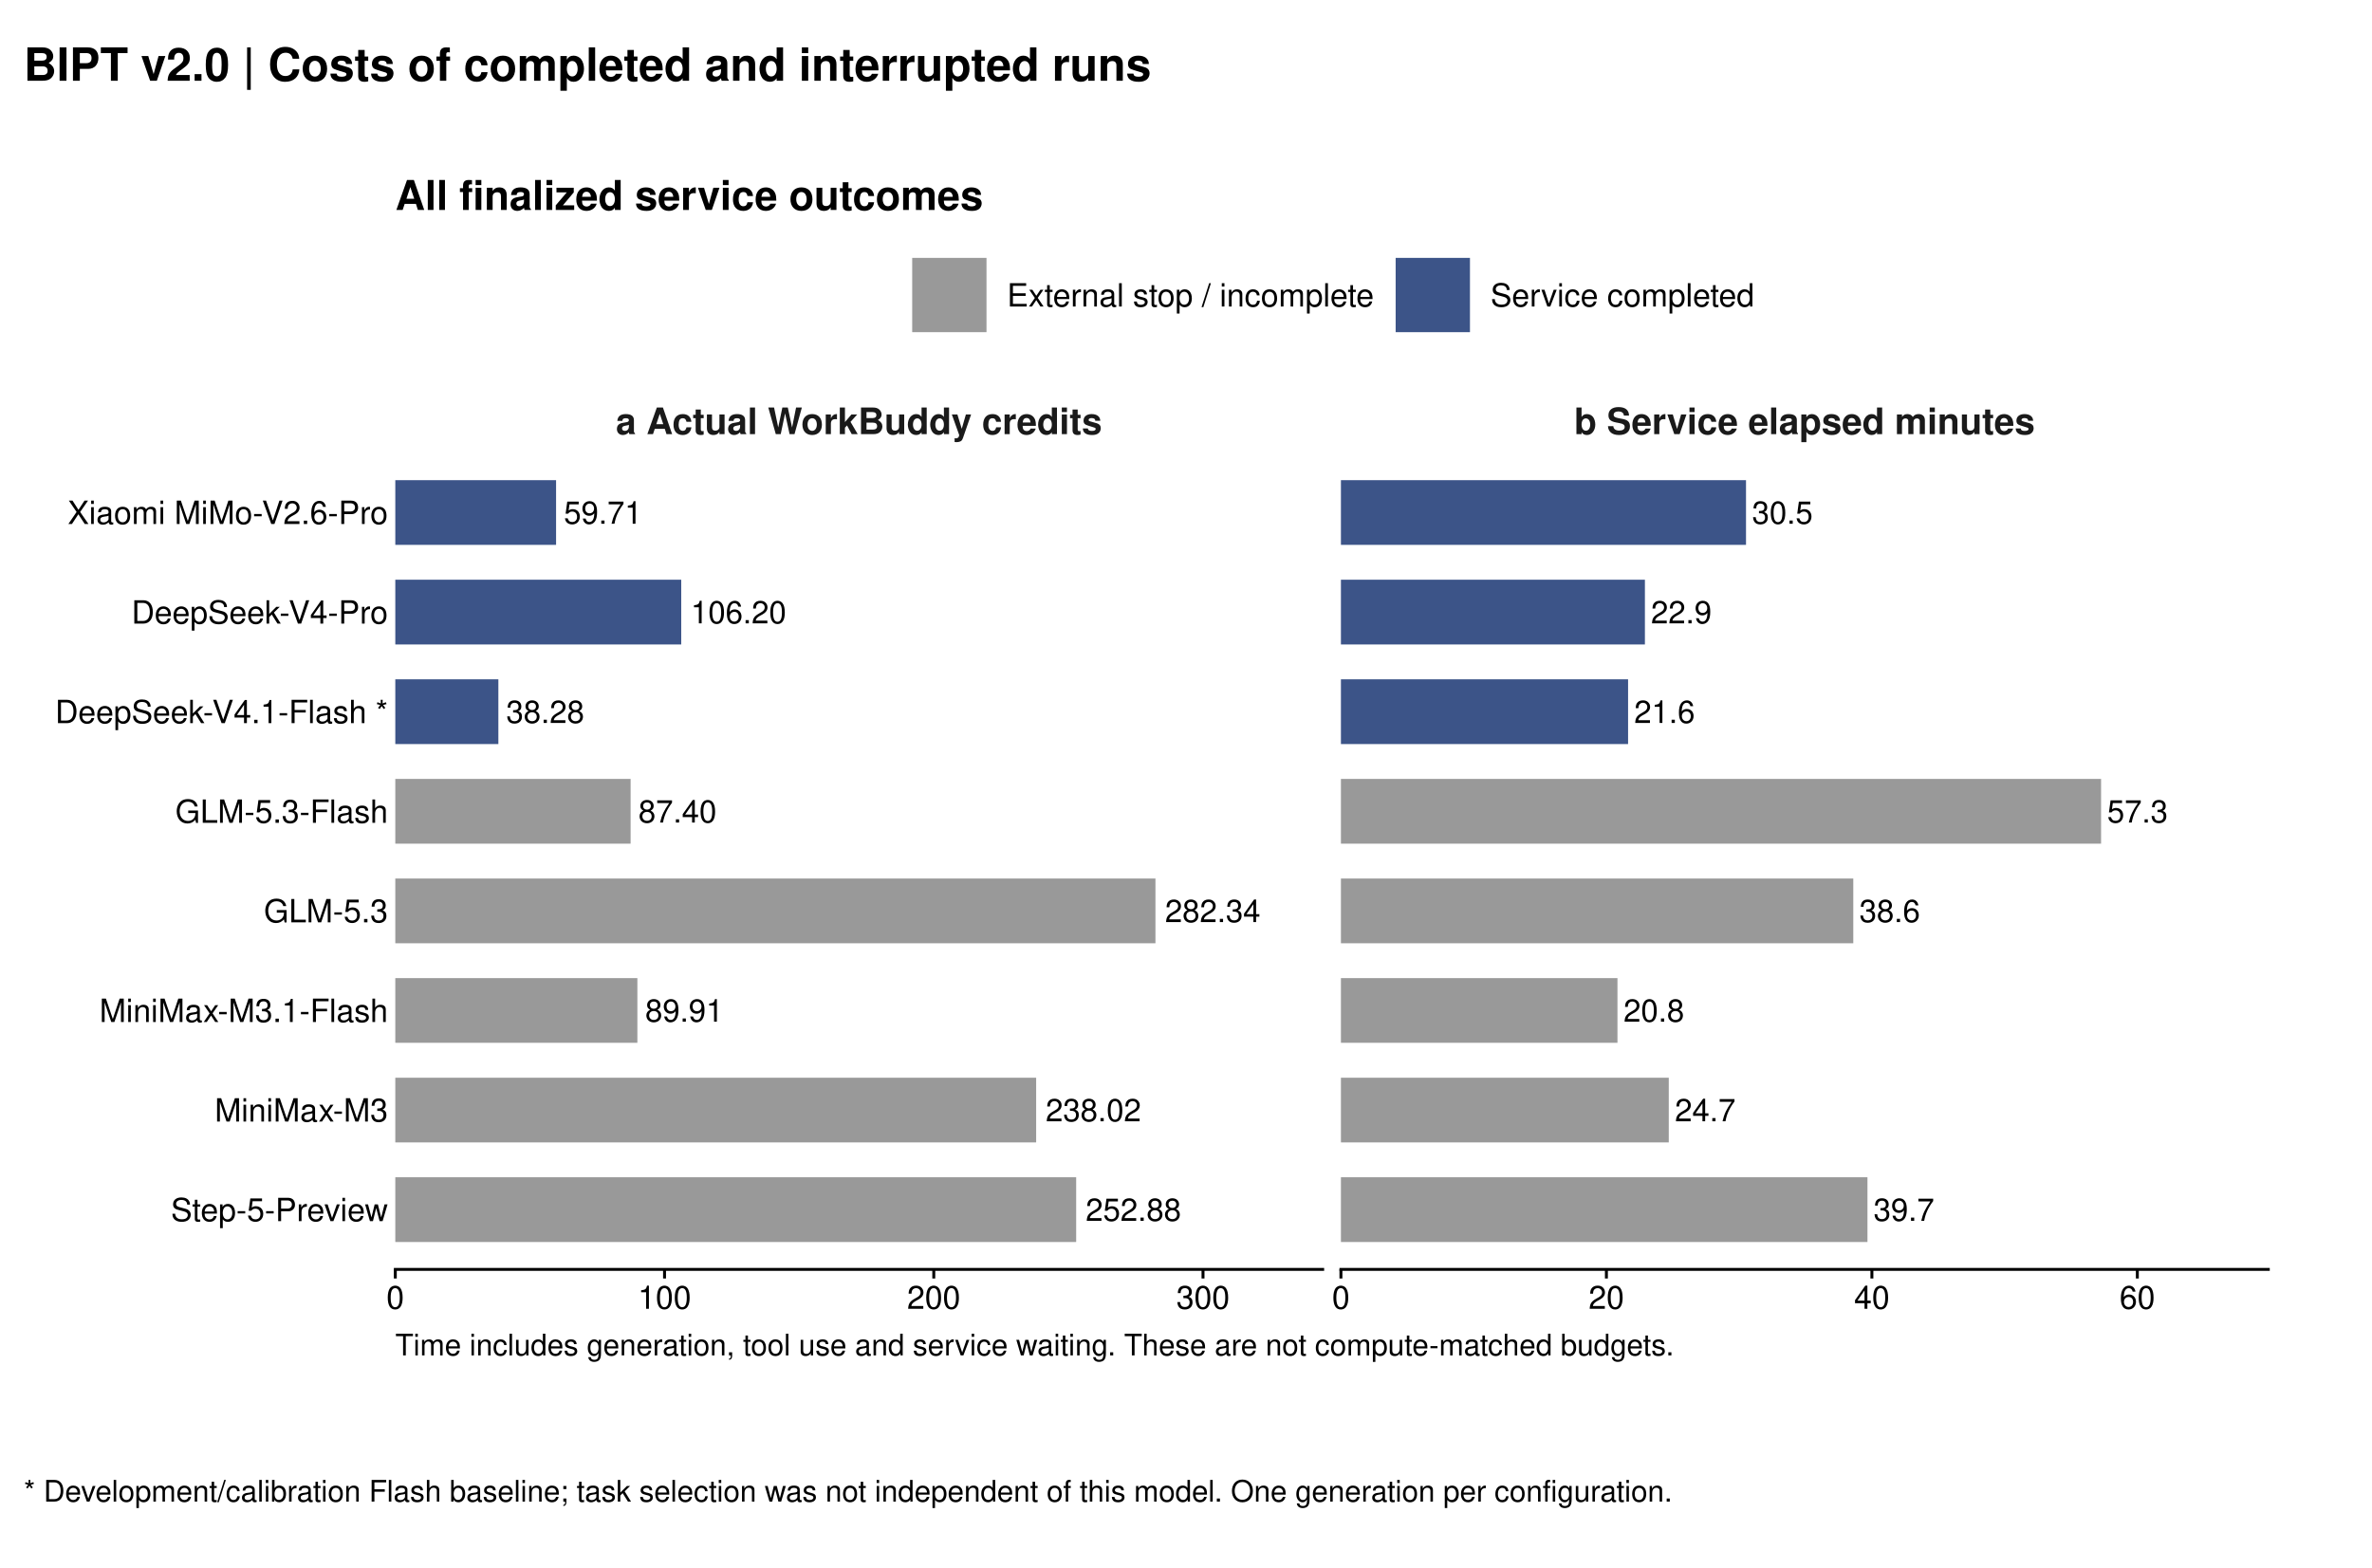
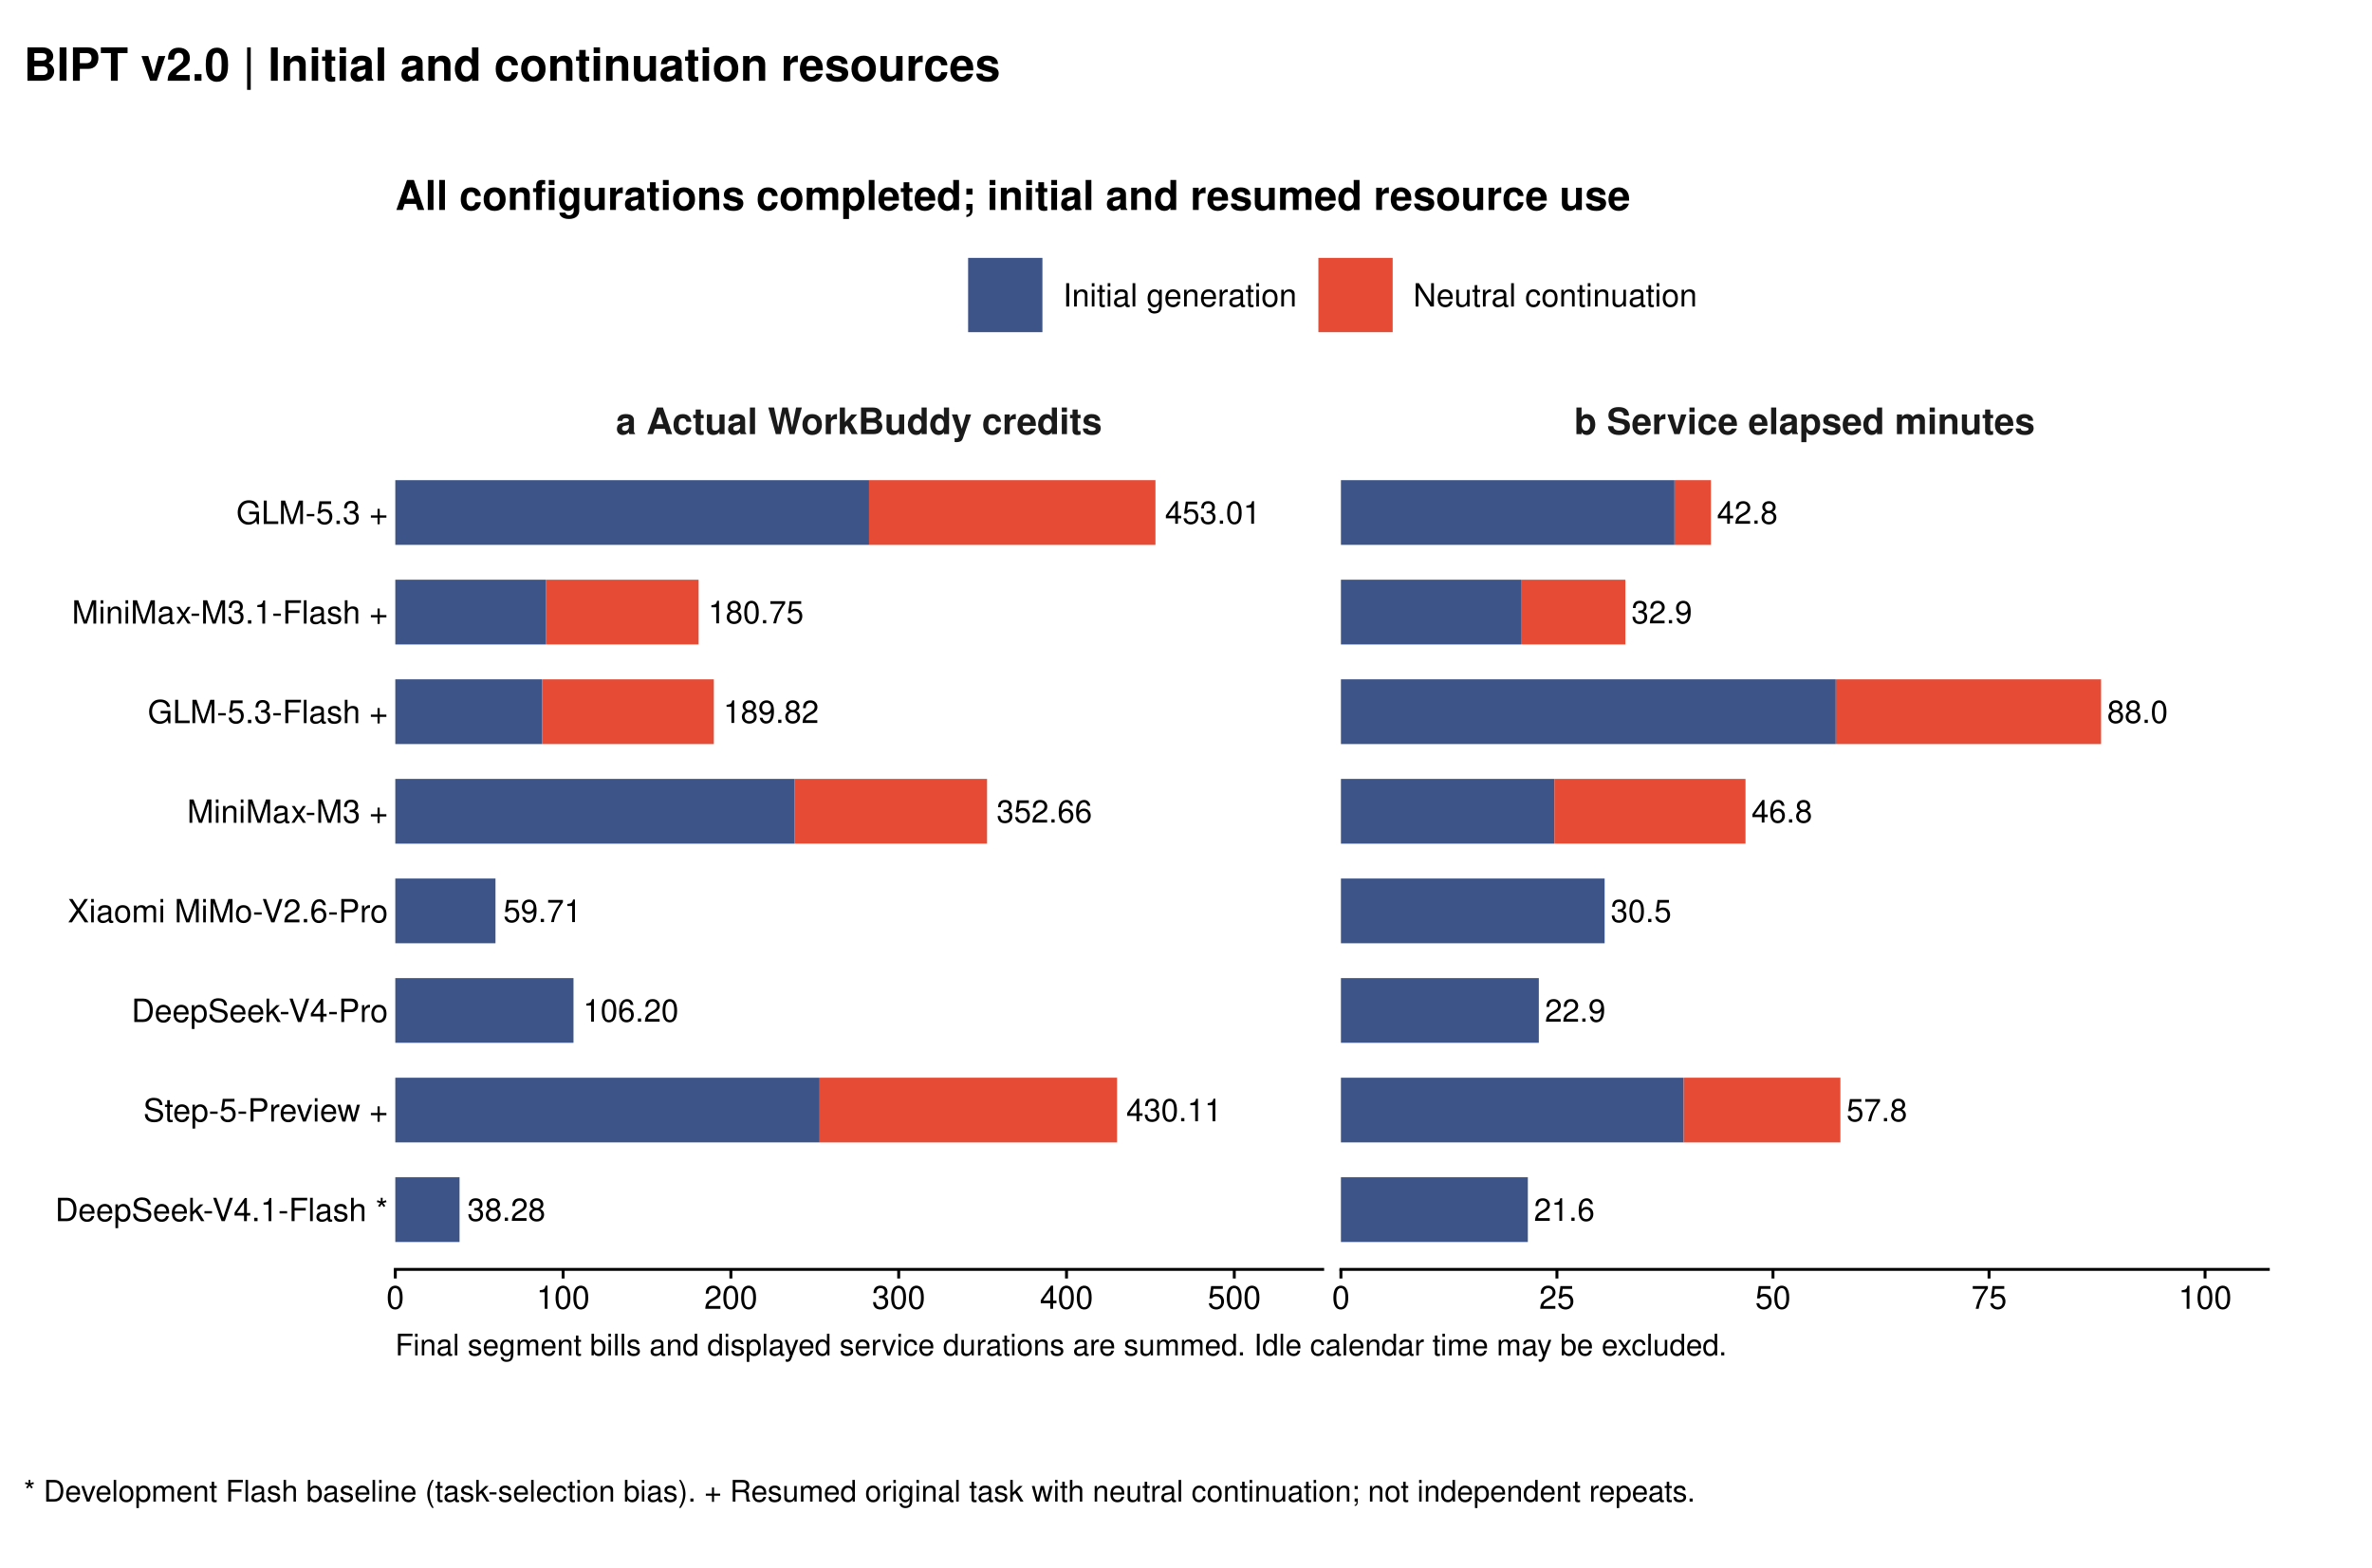
<svg xmlns="http://www.w3.org/2000/svg" width="518.74pt" height="342.99pt" viewBox="0 0 518.74 342.99">
  <g class="svglite">
    <defs>
      <style type="text/css">
    .svglite line, .svglite polyline, .svglite polygon, .svglite path, .svglite rect, .svglite circle {
      fill: none;
      stroke: #000000;
      stroke-linecap: round;
      stroke-linejoin: round;
      stroke-miterlimit: 10.00;
    }
    .svglite text {
      white-space: pre;
    }
    .svglite g.glyphgroup path {
      fill: inherit;
      stroke: none;
    }
  </style>
    </defs>
    <rect width="100%" height="100%" style="stroke: none; fill: #FFFFFF;" />
    <defs>
      <clipPath id="cpMC4wMHw1MTguNzR8MC4wMHwzNDIuOTk=">
        <rect x="0.00" y="0.00" width="518.74" height="342.99" />
      </clipPath>
    </defs>
    <g clip-path="url(#cpMC4wMHw1MTguNzR8MC4wMHwzNDIuOTk=)">
-       <text x="5.19" y="17.66" style="font-size: 10.00px; font-weight: bold; font-family: &quot;Helvetica&quot;;" textLength="246.77px" lengthAdjust="spacingAndGlyphs">BIPT v2.0 | Costs of completed and interrupted runs</text>
+       <text x="5.19" y="17.66" style="font-size: 10.00px; font-weight: bold; font-family: &quot;Helvetica&quot;;" textLength="213.45px" lengthAdjust="spacingAndGlyphs">BIPT v2.0 | Initial and continuation resources</text>
    </g>
    <defs>
      <clipPath id="cpMC4wMHw1MTguNzR8MjguMTF8MzA5LjI2">
        <rect x="0.00" y="28.11" width="518.74" height="281.14" />
      </clipPath>
    </defs>
    <g clip-path="url(#cpMC4wMHw1MTguNzR8MjguMTF8MzA5LjI2)">
-       <rect x="0.00" y="28.11" width="518.74" height="281.14" style="stroke-width: 0.78; stroke: #FFFFFF; fill: #FFFFFF;" />
+       <rect x="-0" y="28.11" width="518.74" height="281.14" style="stroke-width: 0.78; stroke: #FFFFFF; fill: #FFFFFF;" />
    </g>
    <g clip-path="url(#cpMC4wMHw1MTguNzR8MC4wMHwzNDIuOTk=)">
</g>
    <defs>
      <clipPath id="cpODYuNDV8Mjg5LjI2fDk5LjA0fDI3Ny42Nw==">
        <rect x="86.45" y="99.04" width="202.81" height="178.63" />
      </clipPath>
    </defs>
    <g clip-path="url(#cpODYuNDV8Mjg5LjI2fDk5LjA0fDI3Ny42Nw==)">
      <rect x="86.45" y="99.04" width="202.81" height="178.63" style="stroke-width: 0.78; stroke: none; fill: #FFFFFF;" />
-       <rect x="86.45" y="105.03" width="35.16" height="14.16" style="stroke-width: 0.78; stroke: none; stroke-linecap: butt; stroke-linejoin: miter; fill: #3C5488;" />
-       <rect x="86.45" y="126.81" width="62.53" height="14.16" style="stroke-width: 0.78; stroke: none; stroke-linecap: butt; stroke-linejoin: miter; fill: #3C5488;" />
-       <rect x="86.45" y="148.60" width="22.54" height="14.16" style="stroke-width: 0.78; stroke: none; stroke-linecap: butt; stroke-linejoin: miter; fill: #3C5488;" />
-       <rect x="86.45" y="170.38" width="51.46" height="14.16" style="stroke-width: 0.78; stroke: none; stroke-linecap: butt; stroke-linejoin: miter; fill: #999999;" />
-       <rect x="86.45" y="192.17" width="166.24" height="14.16" style="stroke-width: 0.78; stroke: none; stroke-linecap: butt; stroke-linejoin: miter; fill: #999999;" />
-       <rect x="86.45" y="213.95" width="52.94" height="14.16" style="stroke-width: 0.78; stroke: none; stroke-linecap: butt; stroke-linejoin: miter; fill: #999999;" />
-       <rect x="86.45" y="235.74" width="140.15" height="14.16" style="stroke-width: 0.78; stroke: none; stroke-linecap: butt; stroke-linejoin: miter; fill: #999999;" />
-       <rect x="86.45" y="257.52" width="148.90" height="14.16" style="stroke-width: 0.78; stroke: none; stroke-linecap: butt; stroke-linejoin: miter; fill: #999999;" />
-       <text x="123.31" y="114.56" style="font-size: 6.83px; font-family: &quot;Helvetica&quot;;" textLength="17.08px" lengthAdjust="spacingAndGlyphs">59.71</text>
-       <text x="151.07" y="136.35" style="font-size: 6.83px; font-family: &quot;Helvetica&quot;;" textLength="20.88px" lengthAdjust="spacingAndGlyphs">106.20</text>
-       <text x="110.70" y="158.13" style="font-size: 6.83px; font-family: &quot;Helvetica&quot;;" textLength="17.08px" lengthAdjust="spacingAndGlyphs">38.28</text>
-       <text x="139.62" y="179.92" style="font-size: 6.83px; font-family: &quot;Helvetica&quot;;" textLength="17.08px" lengthAdjust="spacingAndGlyphs">87.40</text>
-       <text x="254.78" y="201.70" style="font-size: 6.83px; font-family: &quot;Helvetica&quot;;" textLength="20.88px" lengthAdjust="spacingAndGlyphs">282.34</text>
-       <text x="141.10" y="223.48" style="font-size: 6.83px; font-family: &quot;Helvetica&quot;;" textLength="17.08px" lengthAdjust="spacingAndGlyphs">89.91</text>
-       <text x="228.68" y="245.27" style="font-size: 6.83px; font-family: &quot;Helvetica&quot;;" textLength="20.88px" lengthAdjust="spacingAndGlyphs">238.02</text>
-       <text x="237.43" y="267.05" style="font-size: 6.83px; font-family: &quot;Helvetica&quot;;" textLength="20.88px" lengthAdjust="spacingAndGlyphs">252.88</text>
+       <rect x="86.45" y="105.03" width="103.61" height="14.16" style="stroke-width: 0.78; stroke: none; stroke-linecap: butt; stroke-linejoin: miter; fill: #3C5488;" />
+       <rect x="190.06" y="105.03" width="62.63" height="14.16" style="stroke-width: 0.78; stroke: none; stroke-linecap: butt; stroke-linejoin: miter; fill: #E64B35;" />
+       <rect x="86.45" y="126.81" width="32.99" height="14.16" style="stroke-width: 0.78; stroke: none; stroke-linecap: butt; stroke-linejoin: miter; fill: #3C5488;" />
+       <rect x="119.44" y="126.81" width="33.34" height="14.16" style="stroke-width: 0.78; stroke: none; stroke-linecap: butt; stroke-linejoin: miter; fill: #E64B35;" />
+       <rect x="86.45" y="148.60" width="32.07" height="14.16" style="stroke-width: 0.78; stroke: none; stroke-linecap: butt; stroke-linejoin: miter; fill: #3C5488;" />
+       <rect x="118.52" y="148.60" width="37.59" height="14.16" style="stroke-width: 0.78; stroke: none; stroke-linecap: butt; stroke-linejoin: miter; fill: #E64B35;" />
+       <rect x="86.45" y="170.38" width="87.35" height="14.16" style="stroke-width: 0.78; stroke: none; stroke-linecap: butt; stroke-linejoin: miter; fill: #3C5488;" />
+       <rect x="173.79" y="170.38" width="42.07" height="14.16" style="stroke-width: 0.78; stroke: none; stroke-linecap: butt; stroke-linejoin: miter; fill: #E64B35;" />
+       <rect x="86.45" y="192.17" width="21.91" height="14.16" style="stroke-width: 0.78; stroke: none; stroke-linecap: butt; stroke-linejoin: miter; fill: #3C5488;" />
+       <rect x="108.36" y="192.17" width="0.00" height="14.16" style="stroke-width: 0.78; stroke: none; stroke-linecap: butt; stroke-linejoin: miter; fill: #E64B35;" />
+       <rect x="86.45" y="213.95" width="38.97" height="14.16" style="stroke-width: 0.78; stroke: none; stroke-linecap: butt; stroke-linejoin: miter; fill: #3C5488;" />
+       <rect x="125.42" y="213.95" width="0.00" height="14.16" style="stroke-width: 0.78; stroke: none; stroke-linecap: butt; stroke-linejoin: miter; fill: #E64B35;" />
+       <rect x="86.45" y="235.74" width="92.80" height="14.16" style="stroke-width: 0.78; stroke: none; stroke-linecap: butt; stroke-linejoin: miter; fill: #3C5488;" />
+       <rect x="179.25" y="235.74" width="65.04" height="14.16" style="stroke-width: 0.78; stroke: none; stroke-linecap: butt; stroke-linejoin: miter; fill: #E64B35;" />
+       <rect x="86.45" y="257.52" width="14.05" height="14.16" style="stroke-width: 0.78; stroke: none; stroke-linecap: butt; stroke-linejoin: miter; fill: #3C5488;" />
+       <rect x="100.50" y="257.52" width="0.00" height="14.16" style="stroke-width: 0.78; stroke: none; stroke-linecap: butt; stroke-linejoin: miter; fill: #E64B35;" />
+       <text x="102.20" y="267.05" style="font-size: 6.83px; font-family: &quot;Helvetica&quot;;" textLength="17.08px" lengthAdjust="spacingAndGlyphs">38.28</text>
+       <text x="246.32" y="245.27" style="font-size: 6.83px; font-family: &quot;Helvetica&quot;;" textLength="20.38px" lengthAdjust="spacingAndGlyphs">430.11</text>
+       <text x="127.51" y="223.48" style="font-size: 6.83px; font-family: &quot;Helvetica&quot;;" textLength="20.88px" lengthAdjust="spacingAndGlyphs">106.20</text>
+       <text x="110.07" y="201.70" style="font-size: 6.83px; font-family: &quot;Helvetica&quot;;" textLength="17.08px" lengthAdjust="spacingAndGlyphs">59.71</text>
+       <text x="217.95" y="179.92" style="font-size: 6.83px; font-family: &quot;Helvetica&quot;;" textLength="20.88px" lengthAdjust="spacingAndGlyphs">352.66</text>
+       <text x="158.19" y="158.13" style="font-size: 6.83px; font-family: &quot;Helvetica&quot;;" textLength="20.88px" lengthAdjust="spacingAndGlyphs">189.82</text>
+       <text x="154.87" y="136.35" style="font-size: 6.83px; font-family: &quot;Helvetica&quot;;" textLength="20.88px" lengthAdjust="spacingAndGlyphs">180.75</text>
+       <text x="254.78" y="114.56" style="font-size: 6.83px; font-family: &quot;Helvetica&quot;;" textLength="20.88px" lengthAdjust="spacingAndGlyphs">453.01</text>
    </g>
    <g clip-path="url(#cpMC4wMHw1MTguNzR8MC4wMHwzNDIuOTk=)">
</g>
    <defs>
      <clipPath id="cpMjkzLjI1fDQ5Ni4wNnw5OS4wNHwyNzcuNjc=">
        <rect x="293.25" y="99.04" width="202.81" height="178.63" />
      </clipPath>
    </defs>
    <g clip-path="url(#cpMjkzLjI1fDQ5Ni4wNnw5OS4wNHwyNzcuNjc=)">
      <rect x="293.25" y="99.04" width="202.81" height="178.63" style="stroke-width: 0.78; stroke: none; fill: #FFFFFF;" />
-       <rect x="293.25" y="105.03" width="88.59" height="14.16" style="stroke-width: 0.78; stroke: none; stroke-linecap: butt; stroke-linejoin: miter; fill: #3C5488;" />
-       <rect x="293.25" y="126.81" width="66.48" height="14.16" style="stroke-width: 0.78; stroke: none; stroke-linecap: butt; stroke-linejoin: miter; fill: #3C5488;" />
-       <rect x="293.25" y="148.60" width="62.80" height="14.16" style="stroke-width: 0.78; stroke: none; stroke-linecap: butt; stroke-linejoin: miter; fill: #3C5488;" />
-       <rect x="293.25" y="170.38" width="166.24" height="14.16" style="stroke-width: 0.78; stroke: none; stroke-linecap: butt; stroke-linejoin: miter; fill: #999999;" />
-       <rect x="293.25" y="192.17" width="112.05" height="14.16" style="stroke-width: 0.78; stroke: none; stroke-linecap: butt; stroke-linejoin: miter; fill: #999999;" />
-       <rect x="293.25" y="213.95" width="60.48" height="14.16" style="stroke-width: 0.78; stroke: none; stroke-linecap: butt; stroke-linejoin: miter; fill: #999999;" />
-       <rect x="293.25" y="235.74" width="71.70" height="14.16" style="stroke-width: 0.78; stroke: none; stroke-linecap: butt; stroke-linejoin: miter; fill: #999999;" />
-       <rect x="293.25" y="257.52" width="115.15" height="14.16" style="stroke-width: 0.78; stroke: none; stroke-linecap: butt; stroke-linejoin: miter; fill: #999999;" />
-       <text x="383.16" y="114.56" style="font-size: 6.83px; font-family: &quot;Helvetica&quot;;" textLength="13.28px" lengthAdjust="spacingAndGlyphs">30.5</text>
-       <text x="361.05" y="136.35" style="font-size: 6.83px; font-family: &quot;Helvetica&quot;;" textLength="13.28px" lengthAdjust="spacingAndGlyphs">22.9</text>
-       <text x="357.38" y="158.13" style="font-size: 6.83px; font-family: &quot;Helvetica&quot;;" textLength="13.28px" lengthAdjust="spacingAndGlyphs">21.6</text>
-       <text x="460.82" y="179.92" style="font-size: 6.83px; font-family: &quot;Helvetica&quot;;" textLength="13.28px" lengthAdjust="spacingAndGlyphs">57.3</text>
-       <text x="406.63" y="201.70" style="font-size: 6.83px; font-family: &quot;Helvetica&quot;;" textLength="13.28px" lengthAdjust="spacingAndGlyphs">38.6</text>
-       <text x="355.05" y="223.48" style="font-size: 6.83px; font-family: &quot;Helvetica&quot;;" textLength="13.28px" lengthAdjust="spacingAndGlyphs">20.8</text>
-       <text x="366.28" y="245.27" style="font-size: 6.83px; font-family: &quot;Helvetica&quot;;" textLength="13.28px" lengthAdjust="spacingAndGlyphs">24.7</text>
-       <text x="409.73" y="267.05" style="font-size: 6.83px; font-family: &quot;Helvetica&quot;;" textLength="13.28px" lengthAdjust="spacingAndGlyphs">39.7</text>
+       <rect x="293.25" y="105.03" width="72.95" height="14.16" style="stroke-width: 0.78; stroke: none; stroke-linecap: butt; stroke-linejoin: miter; fill: #3C5488;" />
+       <rect x="366.20" y="105.03" width="7.97" height="14.16" style="stroke-width: 0.78; stroke: none; stroke-linecap: butt; stroke-linejoin: miter; fill: #E64B35;" />
+       <rect x="293.25" y="126.81" width="39.37" height="14.16" style="stroke-width: 0.78; stroke: none; stroke-linecap: butt; stroke-linejoin: miter; fill: #3C5488;" />
+       <rect x="332.62" y="126.81" width="22.84" height="14.16" style="stroke-width: 0.78; stroke: none; stroke-linecap: butt; stroke-linejoin: miter; fill: #E64B35;" />
+       <rect x="293.25" y="148.60" width="108.22" height="14.16" style="stroke-width: 0.78; stroke: none; stroke-linecap: butt; stroke-linejoin: miter; fill: #3C5488;" />
+       <rect x="401.47" y="148.60" width="58.02" height="14.16" style="stroke-width: 0.78; stroke: none; stroke-linecap: butt; stroke-linejoin: miter; fill: #E64B35;" />
+       <rect x="293.25" y="170.38" width="46.68" height="14.16" style="stroke-width: 0.78; stroke: none; stroke-linecap: butt; stroke-linejoin: miter; fill: #3C5488;" />
+       <rect x="339.93" y="170.38" width="41.80" height="14.16" style="stroke-width: 0.78; stroke: none; stroke-linecap: butt; stroke-linejoin: miter; fill: #E64B35;" />
+       <rect x="293.25" y="192.17" width="57.67" height="14.16" style="stroke-width: 0.78; stroke: none; stroke-linecap: butt; stroke-linejoin: miter; fill: #3C5488;" />
+       <rect x="350.92" y="192.17" width="0.00" height="14.16" style="stroke-width: 0.78; stroke: none; stroke-linecap: butt; stroke-linejoin: miter; fill: #E64B35;" />
+       <rect x="293.25" y="213.95" width="43.28" height="14.16" style="stroke-width: 0.78; stroke: none; stroke-linecap: butt; stroke-linejoin: miter; fill: #3C5488;" />
+       <rect x="336.53" y="213.95" width="0.00" height="14.16" style="stroke-width: 0.78; stroke: none; stroke-linecap: butt; stroke-linejoin: miter; fill: #E64B35;" />
+       <rect x="293.25" y="235.74" width="74.96" height="14.16" style="stroke-width: 0.78; stroke: none; stroke-linecap: butt; stroke-linejoin: miter; fill: #3C5488;" />
+       <rect x="368.21" y="235.74" width="34.27" height="14.16" style="stroke-width: 0.78; stroke: none; stroke-linecap: butt; stroke-linejoin: miter; fill: #E64B35;" />
+       <rect x="293.25" y="257.52" width="40.88" height="14.16" style="stroke-width: 0.78; stroke: none; stroke-linecap: butt; stroke-linejoin: miter; fill: #3C5488;" />
+       <rect x="334.13" y="257.52" width="0.00" height="14.16" style="stroke-width: 0.78; stroke: none; stroke-linecap: butt; stroke-linejoin: miter; fill: #E64B35;" />
+       <text x="335.46" y="267.05" style="font-size: 6.83px; font-family: &quot;Helvetica&quot;;" textLength="13.28px" lengthAdjust="spacingAndGlyphs">21.6</text>
+       <text x="403.81" y="245.27" style="font-size: 6.83px; font-family: &quot;Helvetica&quot;;" textLength="13.28px" lengthAdjust="spacingAndGlyphs">57.8</text>
+       <text x="337.85" y="223.48" style="font-size: 6.83px; font-family: &quot;Helvetica&quot;;" textLength="13.28px" lengthAdjust="spacingAndGlyphs">22.9</text>
+       <text x="352.25" y="201.70" style="font-size: 6.83px; font-family: &quot;Helvetica&quot;;" textLength="13.28px" lengthAdjust="spacingAndGlyphs">30.5</text>
+       <text x="383.05" y="179.92" style="font-size: 6.83px; font-family: &quot;Helvetica&quot;;" textLength="13.28px" lengthAdjust="spacingAndGlyphs">46.8</text>
+       <text x="460.82" y="158.13" style="font-size: 6.83px; font-family: &quot;Helvetica&quot;;" textLength="13.28px" lengthAdjust="spacingAndGlyphs">88.0</text>
+       <text x="356.78" y="136.35" style="font-size: 6.83px; font-family: &quot;Helvetica&quot;;" textLength="13.28px" lengthAdjust="spacingAndGlyphs">32.9</text>
+       <text x="375.49" y="114.56" style="font-size: 6.83px; font-family: &quot;Helvetica&quot;;" textLength="13.28px" lengthAdjust="spacingAndGlyphs">42.8</text>
    </g>
    <g clip-path="url(#cpMC4wMHw1MTguNzR8MC4wMHwzNDIuOTk=)">
</g>
    <defs>
      <clipPath id="cpODYuNDV8Mjg5LjI2fDg1LjEzfDk5LjA0">
        <rect x="86.45" y="85.13" width="202.81" height="13.91" />
      </clipPath>
    </defs>
    <g clip-path="url(#cpODYuNDV8Mjg5LjI2fDg1LjEzfDk5LjA0)">
      <text x="187.86" y="94.97" text-anchor="middle" style="font-size: 8.00px; font-weight: bold;fill: #1A1A1A; font-family: &quot;Helvetica&quot;;" textLength="108.52px" lengthAdjust="spacingAndGlyphs">a  Actual WorkBuddy credits</text>
    </g>
    <g clip-path="url(#cpMC4wMHw1MTguNzR8MC4wMHwzNDIuOTk=)">
</g>
    <defs>
      <clipPath id="cpMjkzLjI1fDQ5Ni4wNnw4NS4xM3w5OS4wNA==">
        <rect x="293.25" y="85.13" width="202.81" height="13.91" />
      </clipPath>
    </defs>
    <g clip-path="url(#cpMjkzLjI1fDQ5Ni4wNnw4NS4xM3w5OS4wNA==)">
      <text x="394.66" y="94.97" text-anchor="middle" style="font-size: 8.00px; font-weight: bold;fill: #1A1A1A; font-family: &quot;Helvetica&quot;;" textLength="102.75px" lengthAdjust="spacingAndGlyphs">b  Service elapsed minutes</text>
    </g>
    <g clip-path="url(#cpMC4wMHw1MTguNzR8MC4wMHwzNDIuOTk=)">
      <polyline points="86.45,277.67 289.26,277.67 " style="stroke-width: 0.64; stroke-linecap: square;" />
      <polyline points="86.45,279.67 86.45,277.67 " style="stroke-width: 0.64; stroke-linecap: butt;" />
-       <polyline points="145.33,279.67 145.33,277.67 " style="stroke-width: 0.64; stroke-linecap: butt;" />
-       <polyline points="204.21,279.67 204.21,277.67 " style="stroke-width: 0.64; stroke-linecap: butt;" />
-       <polyline points="263.09,279.67 263.09,277.67 " style="stroke-width: 0.64; stroke-linecap: butt;" />
+       <polyline points="123.15,279.67 123.15,277.67 " style="stroke-width: 0.64; stroke-linecap: butt;" />
+       <polyline points="159.84,279.67 159.84,277.67 " style="stroke-width: 0.64; stroke-linecap: butt;" />
+       <polyline points="196.54,279.67 196.54,277.67 " style="stroke-width: 0.64; stroke-linecap: butt;" />
+       <polyline points="233.24,279.67 233.24,277.67 " style="stroke-width: 0.64; stroke-linecap: butt;" />
+       <polyline points="269.93,279.67 269.93,277.67 " style="stroke-width: 0.64; stroke-linecap: butt;" />
      <text x="86.45" y="286.29" text-anchor="middle" style="font-size: 7.00px; font-family: &quot;Helvetica&quot;;" textLength="3.89px" lengthAdjust="spacingAndGlyphs">0</text>
-       <text x="145.33" y="286.29" text-anchor="middle" style="font-size: 7.00px; font-family: &quot;Helvetica&quot;;" textLength="11.67px" lengthAdjust="spacingAndGlyphs">100</text>
-       <text x="204.21" y="286.29" text-anchor="middle" style="font-size: 7.00px; font-family: &quot;Helvetica&quot;;" textLength="11.67px" lengthAdjust="spacingAndGlyphs">200</text>
-       <text x="263.09" y="286.29" text-anchor="middle" style="font-size: 7.00px; font-family: &quot;Helvetica&quot;;" textLength="11.67px" lengthAdjust="spacingAndGlyphs">300</text>
+       <text x="123.15" y="286.29" text-anchor="middle" style="font-size: 7.00px; font-family: &quot;Helvetica&quot;;" textLength="11.67px" lengthAdjust="spacingAndGlyphs">100</text>
+       <text x="159.84" y="286.29" text-anchor="middle" style="font-size: 7.00px; font-family: &quot;Helvetica&quot;;" textLength="11.67px" lengthAdjust="spacingAndGlyphs">200</text>
+       <text x="196.54" y="286.29" text-anchor="middle" style="font-size: 7.00px; font-family: &quot;Helvetica&quot;;" textLength="11.67px" lengthAdjust="spacingAndGlyphs">300</text>
+       <text x="233.24" y="286.29" text-anchor="middle" style="font-size: 7.00px; font-family: &quot;Helvetica&quot;;" textLength="11.67px" lengthAdjust="spacingAndGlyphs">400</text>
+       <text x="269.93" y="286.29" text-anchor="middle" style="font-size: 7.00px; font-family: &quot;Helvetica&quot;;" textLength="11.67px" lengthAdjust="spacingAndGlyphs">500</text>
      <polyline points="293.25,277.67 496.06,277.67 " style="stroke-width: 0.64; stroke-linecap: square;" />
      <polyline points="293.25,279.67 293.25,277.67 " style="stroke-width: 0.64; stroke-linecap: butt;" />
-       <polyline points="351.31,279.67 351.31,277.67 " style="stroke-width: 0.64; stroke-linecap: butt;" />
-       <polyline points="409.37,279.67 409.37,277.67 " style="stroke-width: 0.64; stroke-linecap: butt;" />
-       <polyline points="467.42,279.67 467.42,277.67 " style="stroke-width: 0.64; stroke-linecap: butt;" />
+       <polyline points="340.49,279.67 340.49,277.67 " style="stroke-width: 0.64; stroke-linecap: butt;" />
+       <polyline points="387.74,279.67 387.74,277.67 " style="stroke-width: 0.64; stroke-linecap: butt;" />
+       <polyline points="434.99,279.67 434.99,277.67 " style="stroke-width: 0.64; stroke-linecap: butt;" />
+       <polyline points="482.23,279.67 482.23,277.67 " style="stroke-width: 0.64; stroke-linecap: butt;" />
      <text x="293.25" y="286.29" text-anchor="middle" style="font-size: 7.00px; font-family: &quot;Helvetica&quot;;" textLength="3.89px" lengthAdjust="spacingAndGlyphs">0</text>
-       <text x="351.31" y="286.29" text-anchor="middle" style="font-size: 7.00px; font-family: &quot;Helvetica&quot;;" textLength="7.78px" lengthAdjust="spacingAndGlyphs">20</text>
-       <text x="409.37" y="286.29" text-anchor="middle" style="font-size: 7.00px; font-family: &quot;Helvetica&quot;;" textLength="7.78px" lengthAdjust="spacingAndGlyphs">40</text>
-       <text x="467.42" y="286.29" text-anchor="middle" style="font-size: 7.00px; font-family: &quot;Helvetica&quot;;" textLength="7.78px" lengthAdjust="spacingAndGlyphs">60</text>
-       <text x="84.85" y="267.12" text-anchor="end" style="font-size: 7.00px; font-family: &quot;Helvetica&quot;;" textLength="47.84px" lengthAdjust="spacingAndGlyphs">Step-5-Preview</text>
-       <text x="84.85" y="245.33" text-anchor="end" style="font-size: 7.00px; font-family: &quot;Helvetica&quot;;" textLength="38.11px" lengthAdjust="spacingAndGlyphs">MiniMax-M3</text>
-       <text x="84.85" y="223.55" text-anchor="end" style="font-size: 7.00px; font-family: &quot;Helvetica&quot;;" textLength="63.39px" lengthAdjust="spacingAndGlyphs">MiniMax-M3.1-Flash</text>
-       <text x="84.85" y="201.76" text-anchor="end" style="font-size: 7.00px; font-family: &quot;Helvetica&quot;;" textLength="27.20px" lengthAdjust="spacingAndGlyphs">GLM-5.3</text>
-       <text x="84.85" y="179.98" text-anchor="end" style="font-size: 7.00px; font-family: &quot;Helvetica&quot;;" textLength="46.66px" lengthAdjust="spacingAndGlyphs">GLM-5.3-Flash</text>
-       <text x="84.85" y="158.19" text-anchor="end" style="font-size: 7.00px; font-family: &quot;Helvetica&quot;;" textLength="73.52px" lengthAdjust="spacingAndGlyphs">DeepSeek-V4.1-Flash *</text>
-       <text x="84.85" y="136.41" text-anchor="end" style="font-size: 7.00px; font-family: &quot;Helvetica&quot;;" textLength="56.80px" lengthAdjust="spacingAndGlyphs">DeepSeek-V4-Pro</text>
-       <text x="84.85" y="114.62" text-anchor="end" style="font-size: 7.00px; font-family: &quot;Helvetica&quot;;" textLength="70.39px" lengthAdjust="spacingAndGlyphs">Xiaomi MiMo-V2.6-Pro</text>
-       <rect x="194.99" y="51.91" width="192.53" height="25.25" style="stroke-width: 0.78; stroke: none; fill: #FFFFFF;" />
-       <rect x="198.97" y="55.90" width="17.28" height="17.28" style="stroke-width: 0.78; stroke: none; fill: #FFFFFF;" />
-       <rect x="199.49" y="56.41" width="16.25" height="16.25" style="stroke-width: 0.78; stroke: none; stroke-linecap: butt; stroke-linejoin: miter; fill: #999999;" />
-       <rect x="304.71" y="55.90" width="17.28" height="17.28" style="stroke-width: 0.78; stroke: none; fill: #FFFFFF;" />
-       <rect x="305.22" y="56.41" width="16.25" height="16.25" style="stroke-width: 0.78; stroke: none; stroke-linecap: butt; stroke-linejoin: miter; fill: #3C5488;" />
-       <text x="220.24" y="67.05" style="font-size: 7.00px; font-family: &quot;Helvetica&quot;;" textLength="80.48px" lengthAdjust="spacingAndGlyphs">External stop / incomplete</text>
-       <text x="325.97" y="67.05" style="font-size: 7.00px; font-family: &quot;Helvetica&quot;;" textLength="57.56px" lengthAdjust="spacingAndGlyphs">Service completed</text>
-       <text x="86.45" y="45.93" style="font-size: 9.00px; font-weight: bold; font-family: &quot;Helvetica&quot;;" textLength="128.50px" lengthAdjust="spacingAndGlyphs">All finalized service outcomes</text>
-       <text x="86.45" y="296.48" style="font-size: 6.50px; font-family: &quot;Helvetica&quot;;" textLength="279.92px" lengthAdjust="spacingAndGlyphs">Time includes generation, tool use and service waiting. These are not compute-matched budgets.</text>
-       <text x="5.19" y="328.46" style="font-size: 6.50px; font-family: &quot;Helvetica&quot;;" textLength="361.50px" lengthAdjust="spacingAndGlyphs">* Development/calibration Flash baseline; task selection was not independent of this model. One generation per configuration.</text>
+       <text x="340.49" y="286.29" text-anchor="middle" style="font-size: 7.00px; font-family: &quot;Helvetica&quot;;" textLength="7.78px" lengthAdjust="spacingAndGlyphs">25</text>
+       <text x="387.74" y="286.29" text-anchor="middle" style="font-size: 7.00px; font-family: &quot;Helvetica&quot;;" textLength="7.78px" lengthAdjust="spacingAndGlyphs">50</text>
+       <text x="434.99" y="286.29" text-anchor="middle" style="font-size: 7.00px; font-family: &quot;Helvetica&quot;;" textLength="7.78px" lengthAdjust="spacingAndGlyphs">75</text>
+       <text x="482.23" y="286.29" text-anchor="middle" style="font-size: 7.00px; font-family: &quot;Helvetica&quot;;" textLength="11.67px" lengthAdjust="spacingAndGlyphs">100</text>
+       <text x="84.85" y="267.12" text-anchor="end" style="font-size: 7.00px; font-family: &quot;Helvetica&quot;;" textLength="73.52px" lengthAdjust="spacingAndGlyphs">DeepSeek-V4.1-Flash *</text>
+       <text x="84.85" y="245.33" text-anchor="end" style="font-size: 7.00px; font-family: &quot;Helvetica&quot;;" textLength="53.88px" lengthAdjust="spacingAndGlyphs">Step-5-Preview +</text>
+       <text x="84.85" y="223.55" text-anchor="end" style="font-size: 7.00px; font-family: &quot;Helvetica&quot;;" textLength="56.80px" lengthAdjust="spacingAndGlyphs">DeepSeek-V4-Pro</text>
+       <text x="84.85" y="201.76" text-anchor="end" style="font-size: 7.00px; font-family: &quot;Helvetica&quot;;" textLength="70.39px" lengthAdjust="spacingAndGlyphs">Xiaomi MiMo-V2.6-Pro</text>
+       <text x="84.85" y="179.98" text-anchor="end" style="font-size: 7.00px; font-family: &quot;Helvetica&quot;;" textLength="44.14px" lengthAdjust="spacingAndGlyphs">MiniMax-M3 +</text>
+       <text x="84.85" y="158.19" text-anchor="end" style="font-size: 7.00px; font-family: &quot;Helvetica&quot;;" textLength="52.69px" lengthAdjust="spacingAndGlyphs">GLM-5.3-Flash +</text>
+       <text x="84.85" y="136.41" text-anchor="end" style="font-size: 7.00px; font-family: &quot;Helvetica&quot;;" textLength="69.42px" lengthAdjust="spacingAndGlyphs">MiniMax-M3.1-Flash +</text>
+       <text x="84.85" y="114.62" text-anchor="end" style="font-size: 7.00px; font-family: &quot;Helvetica&quot;;" textLength="33.23px" lengthAdjust="spacingAndGlyphs">GLM-5.3 +</text>
+       <rect x="207.22" y="51.91" width="168.06" height="25.25" style="stroke-width: 0.78; stroke: none; fill: #FFFFFF;" />
+       <rect x="211.21" y="55.90" width="17.28" height="17.28" style="stroke-width: 0.78; stroke: none; fill: #FFFFFF;" />
+       <rect x="211.72" y="56.41" width="16.25" height="16.25" style="stroke-width: 0.78; stroke: none; stroke-linecap: butt; stroke-linejoin: miter; fill: #3C5488;" />
+       <rect x="287.80" y="55.90" width="17.28" height="17.28" style="stroke-width: 0.78; stroke: none; fill: #FFFFFF;" />
+       <rect x="288.32" y="56.41" width="16.25" height="16.25" style="stroke-width: 0.78; stroke: none; stroke-linecap: butt; stroke-linejoin: miter; fill: #E64B35;" />
+       <text x="232.47" y="67.05" style="font-size: 7.00px; font-family: &quot;Helvetica&quot;;" textLength="51.34px" lengthAdjust="spacingAndGlyphs">Initial generation</text>
+       <text x="309.07" y="67.05" style="font-size: 7.00px; font-family: &quot;Helvetica&quot;;" textLength="62.23px" lengthAdjust="spacingAndGlyphs">Neutral continuation</text>
+       <text x="86.45" y="45.93" style="font-size: 9.00px; font-weight: bold; font-family: &quot;Helvetica&quot;;" textLength="270.00px" lengthAdjust="spacingAndGlyphs">All configurations completed; initial and resumed resource use</text>
+       <text x="86.45" y="296.48" style="font-size: 6.50px; font-family: &quot;Helvetica&quot;;" textLength="292.16px" lengthAdjust="spacingAndGlyphs">Final segment bills and displayed service durations are summed. Idle calendar time may be excluded.</text>
+       <text x="5.19" y="328.46" style="font-size: 6.50px; font-family: &quot;Helvetica&quot;;" textLength="366.73px" lengthAdjust="spacingAndGlyphs">* Development Flash baseline (task-selection bias). + Resumed original task with neutral continuation; not independent repeats.</text>
    </g>
  </g>
</svg>
